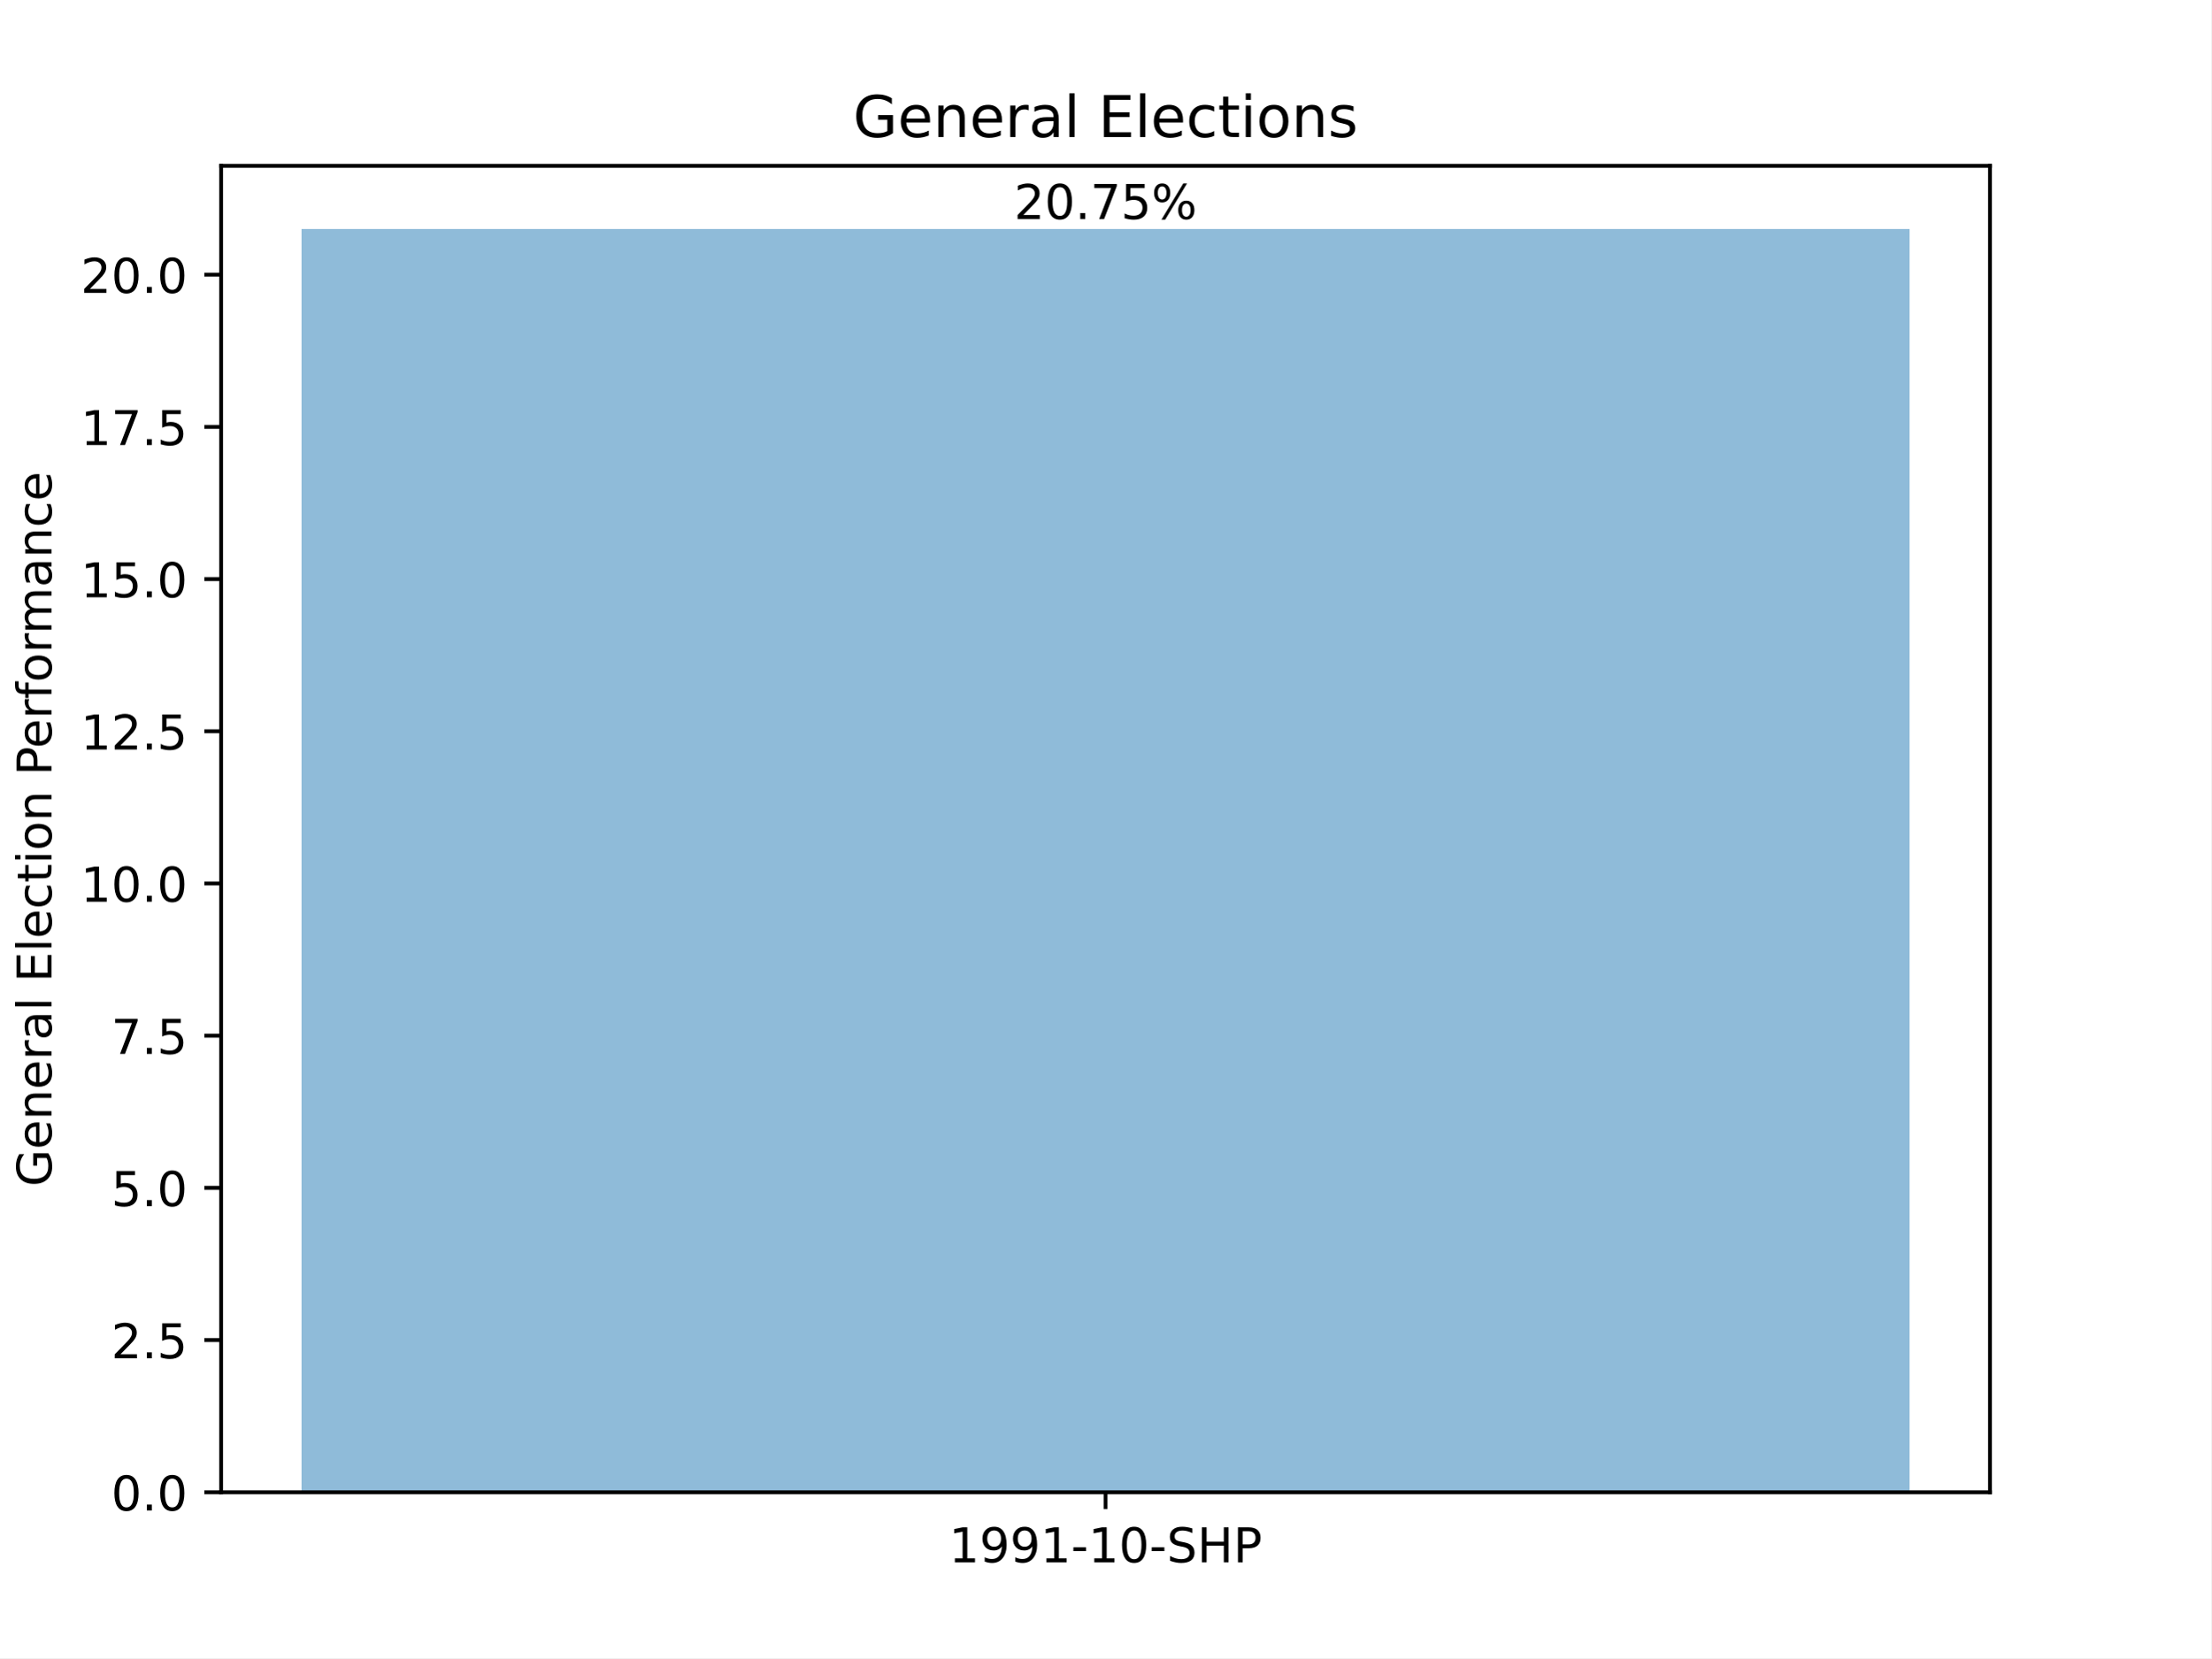
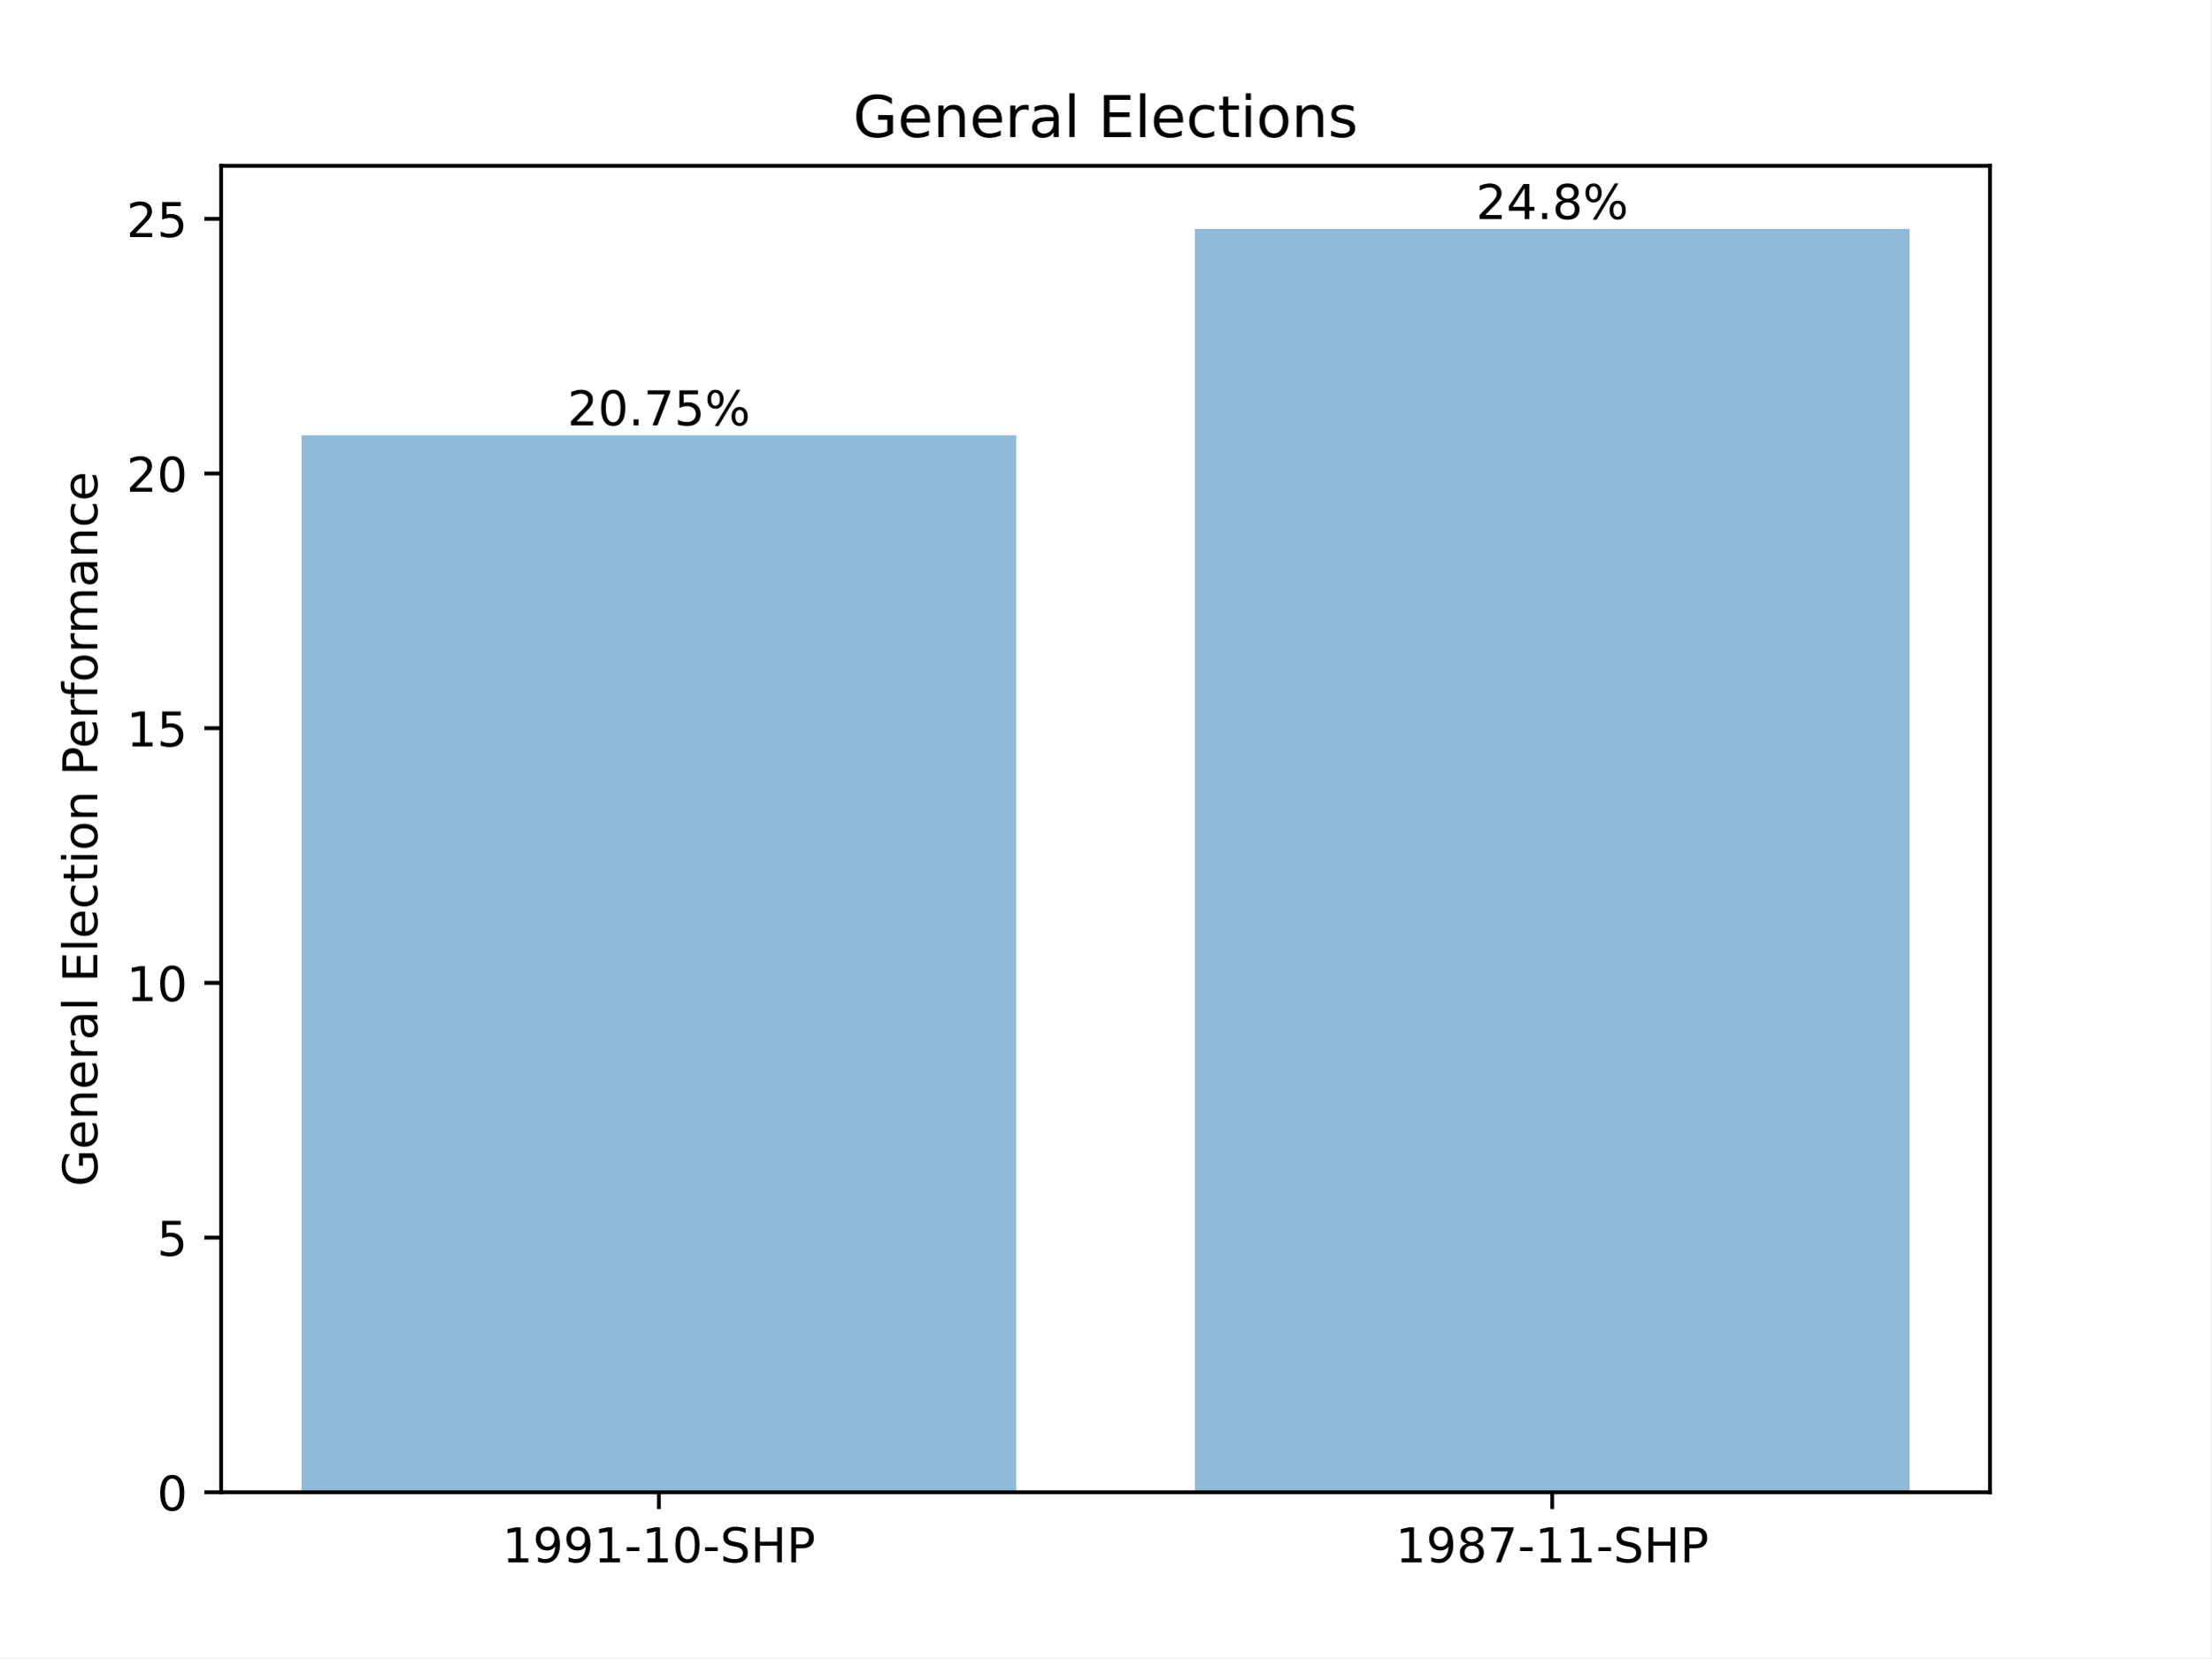
<svg xmlns="http://www.w3.org/2000/svg" xmlns:xlink="http://www.w3.org/1999/xlink" height="345.6pt" version="1.1" viewBox="0 0 460.8 345.6" width="460.8pt">
  <defs>
    <style type="text/css">*{stroke-linecap:butt;stroke-linejoin:round;}</style>
  </defs>
  <g id="figure_1">
    <g id="patch_1">
      <path d="M 0 345.6  L 460.8 345.6  L 460.8 0  L 0 0  z " style="fill:#ffffff;" />
    </g>
    <g id="axes_1">
      <g id="patch_2">
        <path d="M 46.08 311.04  L 414.72 311.04  L 414.72 34.56  L 46.08 34.56  z " style="fill:#ffffff;" />
      </g>
      <g id="patch_3">
-         <path clip-path="url(#p0480e885d6)" d="M 62.836 311.04  L 397.964 311.04  L 397.964 47.726  L 62.836 47.726  z " style="fill:#1f77b4;opacity:0.5;" />
+         <path clip-path="url(#p8422ab770e)" d="M 62.836 311.04  L 211.782 311.04  L 211.782 90.727  L 62.836 90.727  z " style="fill:#1f77b4;opacity:0.5;" />
+       </g>
+       <g id="patch_4">
+         <path clip-path="url(#p8422ab770e)" d="M 249.018 311.04  L 397.964 311.04  L 397.964 47.726  L 249.018 47.726  z " style="fill:#1f77b4;opacity:0.5;" />
      </g>
      <g id="matplotlib.axis_1">
        <g id="xtick_1">
          <g id="line2d_1">
            <defs>
-               <path d="M 0 0  L 0 3.5  " id="m58c5cc3ed5" style="stroke:#000000;stroke-width:0.8;" />
+               <path d="M 0 0  L 0 3.5  " id="mb67adc7581" style="stroke:#000000;stroke-width:0.8;" />
            </defs>
            <g>
-               <use style="stroke:#000000;stroke-width:0.8;" x="230.4" xlink:href="#m58c5cc3ed5" y="311.04" />
+               <use style="stroke:#000000;stroke-width:0.8;" x="137.309" xlink:href="#mb67adc7581" y="311.04" />
            </g>
          </g>
          <g id="text_1">
-             <g transform="translate(197.7555 325.6384)scale(0.1 -0.1)">
+             <g transform="translate(104.6646 325.6384)scale(0.1 -0.1)">
              <defs>
                <path d="M 12.406 8.297  L 28.516 8.297  L 28.516 63.922  L 10.984 60.406  L 10.984 69.391  L 28.422 72.906  L 38.281 72.906  L 38.281 8.297  L 54.391 8.297  L 54.391 0  L 12.406 0  z " id="DejaVuSans-49" />
                <path d="M 10.984 1.516  L 10.984 10.5  Q 14.703 8.734 18.5 7.812  Q 22.312 6.891 25.984 6.891  Q 35.75 6.891 40.891 13.453  Q 46.047 20.016 46.781 33.406  Q 43.953 29.203 39.594 26.953  Q 35.25 24.703 29.984 24.703  Q 19.047 24.703 12.672 31.312  Q 6.297 37.938 6.297 49.422  Q 6.297 60.641 12.938 67.422  Q 19.578 74.219 30.609 74.219  Q 43.266 74.219 49.922 64.516  Q 56.594 54.828 56.594 36.375  Q 56.594 19.141 48.406 8.859  Q 40.234 -1.422 26.422 -1.422  Q 22.703 -1.422 18.891 -0.688  Q 15.094 0.047 10.984 1.516  z M 30.609 32.422  Q 37.25 32.422 41.125 36.953  Q 45.016 41.5 45.016 49.422  Q 45.016 57.281 41.125 61.844  Q 37.25 66.406 30.609 66.406  Q 23.969 66.406 20.094 61.844  Q 16.219 57.281 16.219 49.422  Q 16.219 41.5 20.094 36.953  Q 23.969 32.422 30.609 32.422  z " id="DejaVuSans-57" />
                <path d="M 4.891 31.391  L 31.203 31.391  L 31.203 23.391  L 4.891 23.391  z " id="DejaVuSans-45" />
                <path d="M 31.781 66.406  Q 24.172 66.406 20.328 58.906  Q 16.5 51.422 16.5 36.375  Q 16.5 21.391 20.328 13.891  Q 24.172 6.391 31.781 6.391  Q 39.453 6.391 43.281 13.891  Q 47.125 21.391 47.125 36.375  Q 47.125 51.422 43.281 58.906  Q 39.453 66.406 31.781 66.406  z M 31.781 74.219  Q 44.047 74.219 50.516 64.516  Q 56.984 54.828 56.984 36.375  Q 56.984 17.969 50.516 8.266  Q 44.047 -1.422 31.781 -1.422  Q 19.531 -1.422 13.062 8.266  Q 6.594 17.969 6.594 36.375  Q 6.594 54.828 13.062 64.516  Q 19.531 74.219 31.781 74.219  z " id="DejaVuSans-48" />
                <path d="M 53.516 70.516  L 53.516 60.891  Q 47.906 63.578 42.922 64.891  Q 37.938 66.219 33.297 66.219  Q 25.25 66.219 20.875 63.094  Q 16.5 59.969 16.5 54.203  Q 16.5 49.359 19.406 46.891  Q 22.312 44.438 30.422 42.922  L 36.375 41.703  Q 47.406 39.594 52.656 34.297  Q 57.906 29 57.906 20.125  Q 57.906 9.516 50.797 4.047  Q 43.703 -1.422 29.984 -1.422  Q 24.812 -1.422 18.969 -0.25  Q 13.141 0.922 6.891 3.219  L 6.891 13.375  Q 12.891 10.016 18.656 8.297  Q 24.422 6.594 29.984 6.594  Q 38.422 6.594 43.016 9.906  Q 47.609 13.234 47.609 19.391  Q 47.609 24.75 44.312 27.781  Q 41.016 30.812 33.5 32.328  L 27.484 33.5  Q 16.453 35.688 11.516 40.375  Q 6.594 45.062 6.594 53.422  Q 6.594 63.094 13.406 68.656  Q 20.219 74.219 32.172 74.219  Q 37.312 74.219 42.625 73.281  Q 47.953 72.359 53.516 70.516  z " id="DejaVuSans-83" />
                <path d="M 9.812 72.906  L 19.672 72.906  L 19.672 43.016  L 55.516 43.016  L 55.516 72.906  L 65.375 72.906  L 65.375 0  L 55.516 0  L 55.516 34.719  L 19.672 34.719  L 19.672 0  L 9.812 0  z " id="DejaVuSans-72" />
                <path d="M 19.672 64.797  L 19.672 37.406  L 32.078 37.406  Q 38.969 37.406 42.719 40.969  Q 46.484 44.531 46.484 51.125  Q 46.484 57.672 42.719 61.234  Q 38.969 64.797 32.078 64.797  z M 9.812 72.906  L 32.078 72.906  Q 44.344 72.906 50.609 67.359  Q 56.891 61.812 56.891 51.125  Q 56.891 40.328 50.609 34.812  Q 44.344 29.297 32.078 29.297  L 19.672 29.297  L 19.672 0  L 9.812 0  z " id="DejaVuSans-80" />
              </defs>
              <use xlink:href="#DejaVuSans-49" />
              <use x="63.623" xlink:href="#DejaVuSans-57" />
              <use x="127.246" xlink:href="#DejaVuSans-57" />
              <use x="190.869" xlink:href="#DejaVuSans-49" />
              <use x="254.492" xlink:href="#DejaVuSans-45" />
              <use x="290.576" xlink:href="#DejaVuSans-49" />
              <use x="354.199" xlink:href="#DejaVuSans-48" />
              <use x="417.822" xlink:href="#DejaVuSans-45" />
              <use x="453.906" xlink:href="#DejaVuSans-83" />
              <use x="517.383" xlink:href="#DejaVuSans-72" />
              <use x="592.578" xlink:href="#DejaVuSans-80" />
            </g>
          </g>
        </g>
+         <g id="xtick_2">
+           <g id="line2d_2">
+             <g>
+               <use style="stroke:#000000;stroke-width:0.8;" x="323.491" xlink:href="#mb67adc7581" y="311.04" />
+             </g>
+           </g>
+           <g id="text_2">
+             <g transform="translate(290.8464 325.6384)scale(0.1 -0.1)">
+               <defs>
+                 <path d="M 31.781 34.625  Q 24.75 34.625 20.719 30.859  Q 16.703 27.094 16.703 20.516  Q 16.703 13.922 20.719 10.156  Q 24.75 6.391 31.781 6.391  Q 38.812 6.391 42.859 10.172  Q 46.922 13.969 46.922 20.516  Q 46.922 27.094 42.891 30.859  Q 38.875 34.625 31.781 34.625  z M 21.922 38.812  Q 15.578 40.375 12.031 44.719  Q 8.5 49.078 8.5 55.328  Q 8.5 64.062 14.719 69.141  Q 20.953 74.219 31.781 74.219  Q 42.672 74.219 48.875 69.141  Q 55.078 64.062 55.078 55.328  Q 55.078 49.078 51.531 44.719  Q 48 40.375 41.703 38.812  Q 48.828 37.156 52.797 32.312  Q 56.781 27.484 56.781 20.516  Q 56.781 9.906 50.312 4.234  Q 43.844 -1.422 31.781 -1.422  Q 19.734 -1.422 13.25 4.234  Q 6.781 9.906 6.781 20.516  Q 6.781 27.484 10.781 32.312  Q 14.797 37.156 21.922 38.812  z M 18.312 54.391  Q 18.312 48.734 21.844 45.562  Q 25.391 42.391 31.781 42.391  Q 38.141 42.391 41.719 45.562  Q 45.312 48.734 45.312 54.391  Q 45.312 60.062 41.719 63.234  Q 38.141 66.406 31.781 66.406  Q 25.391 66.406 21.844 63.234  Q 18.312 60.062 18.312 54.391  z " id="DejaVuSans-56" />
+                 <path d="M 8.203 72.906  L 55.078 72.906  L 55.078 68.703  L 28.609 0  L 18.312 0  L 43.219 64.594  L 8.203 64.594  z " id="DejaVuSans-55" />
+               </defs>
+               <use xlink:href="#DejaVuSans-49" />
+               <use x="63.623" xlink:href="#DejaVuSans-57" />
+               <use x="127.246" xlink:href="#DejaVuSans-56" />
+               <use x="190.869" xlink:href="#DejaVuSans-55" />
+               <use x="254.492" xlink:href="#DejaVuSans-45" />
+               <use x="290.576" xlink:href="#DejaVuSans-49" />
+               <use x="354.199" xlink:href="#DejaVuSans-49" />
+               <use x="417.822" xlink:href="#DejaVuSans-45" />
+               <use x="453.906" xlink:href="#DejaVuSans-83" />
+               <use x="517.383" xlink:href="#DejaVuSans-72" />
+               <use x="592.578" xlink:href="#DejaVuSans-80" />
+             </g>
+           </g>
+         </g>
      </g>
      <g id="matplotlib.axis_2">
        <g id="ytick_1">
-           <g id="line2d_2">
+           <g id="line2d_3">
            <defs>
-               <path d="M 0 0  L -3.5 0  " id="m025457c79a" style="stroke:#000000;stroke-width:0.8;" />
+               <path d="M 0 0  L -3.5 0  " id="m82f08f6267" style="stroke:#000000;stroke-width:0.8;" />
            </defs>
            <g>
-               <use style="stroke:#000000;stroke-width:0.8;" x="46.08" xlink:href="#m025457c79a" y="311.04" />
-             </g>
-           </g>
-           <g id="text_2">
-             <g transform="translate(23.17687 314.8392)scale(0.1 -0.1)">
-               <defs>
-                 <path d="M 10.688 12.406  L 21 12.406  L 21 0  L 10.688 0  z " id="DejaVuSans-46" />
-               </defs>
+               <use style="stroke:#000000;stroke-width:0.8;" x="46.08" xlink:href="#m82f08f6267" y="311.04" />
+             </g>
+           </g>
+           <g id="text_3">
+             <g transform="translate(32.7175 314.8392)scale(0.1 -0.1)">
              <use xlink:href="#DejaVuSans-48" />
-               <use x="63.623" xlink:href="#DejaVuSans-46" />
-               <use x="95.41" xlink:href="#DejaVuSans-48" />
            </g>
          </g>
        </g>
        <g id="ytick_2">
-           <g id="line2d_3">
-             <g>
-               <use style="stroke:#000000;stroke-width:0.8;" x="46.08" xlink:href="#m025457c79a" y="279.315" />
-             </g>
-           </g>
-           <g id="text_3">
-             <g transform="translate(23.17687 283.1146)scale(0.1 -0.1)">
+           <g id="line2d_4">
+             <g>
+               <use style="stroke:#000000;stroke-width:0.8;" x="46.08" xlink:href="#m82f08f6267" y="257.952" />
+             </g>
+           </g>
+           <g id="text_4">
+             <g transform="translate(32.7175 261.7517)scale(0.1 -0.1)">
+               <defs>
+                 <path d="M 10.797 72.906  L 49.516 72.906  L 49.516 64.594  L 19.828 64.594  L 19.828 46.734  Q 21.969 47.469 24.109 47.828  Q 26.266 48.188 28.422 48.188  Q 40.625 48.188 47.75 41.5  Q 54.891 34.812 54.891 23.391  Q 54.891 11.625 47.562 5.094  Q 40.234 -1.422 26.906 -1.422  Q 22.312 -1.422 17.547 -0.641  Q 12.797 0.141 7.719 1.703  L 7.719 11.625  Q 12.109 9.234 16.797 8.062  Q 21.484 6.891 26.703 6.891  Q 35.156 6.891 40.078 11.328  Q 45.016 15.766 45.016 23.391  Q 45.016 31 40.078 35.438  Q 35.156 39.891 26.703 39.891  Q 22.75 39.891 18.812 39.016  Q 14.891 38.141 10.797 36.281  z " id="DejaVuSans-53" />
+               </defs>
+               <use xlink:href="#DejaVuSans-53" />
+             </g>
+           </g>
+         </g>
+         <g id="ytick_3">
+           <g id="line2d_5">
+             <g>
+               <use style="stroke:#000000;stroke-width:0.8;" x="46.08" xlink:href="#m82f08f6267" y="204.865" />
+             </g>
+           </g>
+           <g id="text_5">
+             <g transform="translate(26.355 208.6641)scale(0.1 -0.1)">
+               <use xlink:href="#DejaVuSans-49" />
+               <use x="63.623" xlink:href="#DejaVuSans-48" />
+             </g>
+           </g>
+         </g>
+         <g id="ytick_4">
+           <g id="line2d_6">
+             <g>
+               <use style="stroke:#000000;stroke-width:0.8;" x="46.08" xlink:href="#m82f08f6267" y="151.777" />
+             </g>
+           </g>
+           <g id="text_6">
+             <g transform="translate(26.355 155.5765)scale(0.1 -0.1)">
+               <use xlink:href="#DejaVuSans-49" />
+               <use x="63.623" xlink:href="#DejaVuSans-53" />
+             </g>
+           </g>
+         </g>
+         <g id="ytick_5">
+           <g id="line2d_7">
+             <g>
+               <use style="stroke:#000000;stroke-width:0.8;" x="46.08" xlink:href="#m82f08f6267" y="98.69" />
+             </g>
+           </g>
+           <g id="text_7">
+             <g transform="translate(26.355 102.489)scale(0.1 -0.1)">
              <defs>
                <path d="M 19.188 8.297  L 53.609 8.297  L 53.609 0  L 7.328 0  L 7.328 8.297  Q 12.938 14.109 22.625 23.891  Q 32.328 33.688 34.812 36.531  Q 39.547 41.844 41.422 45.531  Q 43.312 49.219 43.312 52.781  Q 43.312 58.594 39.234 62.25  Q 35.156 65.922 28.609 65.922  Q 23.969 65.922 18.812 64.312  Q 13.672 62.703 7.812 59.422  L 7.812 69.391  Q 13.766 71.781 18.938 73  Q 24.125 74.219 28.422 74.219  Q 39.75 74.219 46.484 68.547  Q 53.219 62.891 53.219 53.422  Q 53.219 48.922 51.531 44.891  Q 49.859 40.875 45.406 35.406  Q 44.188 33.984 37.641 27.219  Q 31.109 20.453 19.188 8.297  z " id="DejaVuSans-50" />
-                 <path d="M 10.797 72.906  L 49.516 72.906  L 49.516 64.594  L 19.828 64.594  L 19.828 46.734  Q 21.969 47.469 24.109 47.828  Q 26.266 48.188 28.422 48.188  Q 40.625 48.188 47.75 41.5  Q 54.891 34.812 54.891 23.391  Q 54.891 11.625 47.562 5.094  Q 40.234 -1.422 26.906 -1.422  Q 22.312 -1.422 17.547 -0.641  Q 12.797 0.141 7.719 1.703  L 7.719 11.625  Q 12.109 9.234 16.797 8.062  Q 21.484 6.891 26.703 6.891  Q 35.156 6.891 40.078 11.328  Q 45.016 15.766 45.016 23.391  Q 45.016 31 40.078 35.438  Q 35.156 39.891 26.703 39.891  Q 22.75 39.891 18.812 39.016  Q 14.891 38.141 10.797 36.281  z " id="DejaVuSans-53" />
-               </defs>
-               <use xlink:href="#DejaVuSans-50" />
-               <use x="63.623" xlink:href="#DejaVuSans-46" />
-               <use x="95.41" xlink:href="#DejaVuSans-53" />
-             </g>
-           </g>
-         </g>
-         <g id="ytick_3">
-           <g id="line2d_4">
-             <g>
-               <use style="stroke:#000000;stroke-width:0.8;" x="46.08" xlink:href="#m025457c79a" y="247.591" />
-             </g>
-           </g>
-           <g id="text_4">
-             <g transform="translate(23.17687 251.39)scale(0.1 -0.1)">
-               <use xlink:href="#DejaVuSans-53" />
-               <use x="63.623" xlink:href="#DejaVuSans-46" />
-               <use x="95.41" xlink:href="#DejaVuSans-48" />
-             </g>
-           </g>
-         </g>
-         <g id="ytick_4">
-           <g id="line2d_5">
-             <g>
-               <use style="stroke:#000000;stroke-width:0.8;" x="46.08" xlink:href="#m025457c79a" y="215.866" />
-             </g>
-           </g>
-           <g id="text_5">
-             <g transform="translate(23.17687 219.6654)scale(0.1 -0.1)">
-               <defs>
-                 <path d="M 8.203 72.906  L 55.078 72.906  L 55.078 68.703  L 28.609 0  L 18.312 0  L 43.219 64.594  L 8.203 64.594  z " id="DejaVuSans-55" />
-               </defs>
-               <use xlink:href="#DejaVuSans-55" />
-               <use x="63.623" xlink:href="#DejaVuSans-46" />
-               <use x="95.41" xlink:href="#DejaVuSans-53" />
-             </g>
-           </g>
-         </g>
-         <g id="ytick_5">
-           <g id="line2d_6">
-             <g>
-               <use style="stroke:#000000;stroke-width:0.8;" x="46.08" xlink:href="#m025457c79a" y="184.142" />
-             </g>
-           </g>
-           <g id="text_6">
-             <g transform="translate(16.81437 187.9408)scale(0.1 -0.1)">
-               <use xlink:href="#DejaVuSans-49" />
-               <use x="63.623" xlink:href="#DejaVuSans-48" />
-               <use x="127.246" xlink:href="#DejaVuSans-46" />
-               <use x="159.033" xlink:href="#DejaVuSans-48" />
-             </g>
-           </g>
-         </g>
-         <g id="ytick_6">
-           <g id="line2d_7">
-             <g>
-               <use style="stroke:#000000;stroke-width:0.8;" x="46.08" xlink:href="#m025457c79a" y="152.417" />
-             </g>
-           </g>
-           <g id="text_7">
-             <g transform="translate(16.81437 156.2162)scale(0.1 -0.1)">
-               <use xlink:href="#DejaVuSans-49" />
-               <use x="63.623" xlink:href="#DejaVuSans-50" />
-               <use x="127.246" xlink:href="#DejaVuSans-46" />
-               <use x="159.033" xlink:href="#DejaVuSans-53" />
-             </g>
-           </g>
-         </g>
-         <g id="ytick_7">
-           <g id="line2d_8">
-             <g>
-               <use style="stroke:#000000;stroke-width:0.8;" x="46.08" xlink:href="#m025457c79a" y="120.692" />
-             </g>
-           </g>
-           <g id="text_8">
-             <g transform="translate(16.81437 124.4915)scale(0.1 -0.1)">
-               <use xlink:href="#DejaVuSans-49" />
-               <use x="63.623" xlink:href="#DejaVuSans-53" />
-               <use x="127.246" xlink:href="#DejaVuSans-46" />
-               <use x="159.033" xlink:href="#DejaVuSans-48" />
-             </g>
-           </g>
-         </g>
-         <g id="ytick_8">
-           <g id="line2d_9">
-             <g>
-               <use style="stroke:#000000;stroke-width:0.8;" x="46.08" xlink:href="#m025457c79a" y="88.968" />
-             </g>
-           </g>
-           <g id="text_9">
-             <g transform="translate(16.81437 92.76693)scale(0.1 -0.1)">
-               <use xlink:href="#DejaVuSans-49" />
-               <use x="63.623" xlink:href="#DejaVuSans-55" />
-               <use x="127.246" xlink:href="#DejaVuSans-46" />
-               <use x="159.033" xlink:href="#DejaVuSans-53" />
-             </g>
-           </g>
-         </g>
-         <g id="ytick_9">
-           <g id="line2d_10">
-             <g>
-               <use style="stroke:#000000;stroke-width:0.8;" x="46.08" xlink:href="#m025457c79a" y="57.243" />
-             </g>
-           </g>
-           <g id="text_10">
-             <g transform="translate(16.81437 61.04232)scale(0.1 -0.1)">
+               </defs>
              <use xlink:href="#DejaVuSans-50" />
              <use x="63.623" xlink:href="#DejaVuSans-48" />
-               <use x="127.246" xlink:href="#DejaVuSans-46" />
-               <use x="159.033" xlink:href="#DejaVuSans-48" />
-             </g>
-           </g>
-         </g>
-         <g id="text_11">
-           <g transform="translate(10.73469 247.3164)rotate(-90)scale(0.1 -0.1)">
+             </g>
+           </g>
+         </g>
+         <g id="ytick_6">
+           <g id="line2d_8">
+             <g>
+               <use style="stroke:#000000;stroke-width:0.8;" x="46.08" xlink:href="#m82f08f6267" y="45.602" />
+             </g>
+           </g>
+           <g id="text_8">
+             <g transform="translate(26.355 49.40143)scale(0.1 -0.1)">
+               <use xlink:href="#DejaVuSans-50" />
+               <use x="63.623" xlink:href="#DejaVuSans-53" />
+             </g>
+           </g>
+         </g>
+         <g id="text_9">
+           <g transform="translate(20.27531 247.3164)rotate(-90)scale(0.1 -0.1)">
            <defs>
              <path d="M 59.516 10.406  L 59.516 29.984  L 43.406 29.984  L 43.406 38.094  L 69.281 38.094  L 69.281 6.781  Q 63.578 2.734 56.688 0.656  Q 49.812 -1.422 42 -1.422  Q 24.906 -1.422 15.25 8.562  Q 5.609 18.562 5.609 36.375  Q 5.609 54.25 15.25 64.234  Q 24.906 74.219 42 74.219  Q 49.125 74.219 55.547 72.453  Q 61.969 70.703 67.391 67.281  L 67.391 56.781  Q 61.922 61.422 55.766 63.766  Q 49.609 66.109 42.828 66.109  Q 29.438 66.109 22.719 58.641  Q 16.016 51.172 16.016 36.375  Q 16.016 21.625 22.719 14.156  Q 29.438 6.688 42.828 6.688  Q 48.047 6.688 52.141 7.594  Q 56.25 8.5 59.516 10.406  z " id="DejaVuSans-71" />
              <path d="M 56.203 29.594  L 56.203 25.203  L 14.891 25.203  Q 15.484 15.922 20.484 11.062  Q 25.484 6.203 34.422 6.203  Q 39.594 6.203 44.453 7.469  Q 49.312 8.734 54.109 11.281  L 54.109 2.781  Q 49.266 0.734 44.188 -0.344  Q 39.109 -1.422 33.891 -1.422  Q 20.797 -1.422 13.156 6.188  Q 5.516 13.812 5.516 26.812  Q 5.516 40.234 12.766 48.109  Q 20.016 56 32.328 56  Q 43.359 56 49.781 48.891  Q 56.203 41.797 56.203 29.594  z M 47.219 32.234  Q 47.125 39.594 43.094 43.984  Q 39.062 48.391 32.422 48.391  Q 24.906 48.391 20.391 44.141  Q 15.875 39.891 15.188 32.172  z " id="DejaVuSans-101" />
              <path d="M 54.891 33.016  L 54.891 0  L 45.906 0  L 45.906 32.719  Q 45.906 40.484 42.875 44.328  Q 39.844 48.188 33.797 48.188  Q 26.516 48.188 22.312 43.547  Q 18.109 38.922 18.109 30.906  L 18.109 0  L 9.078 0  L 9.078 54.688  L 18.109 54.688  L 18.109 46.188  Q 21.344 51.125 25.703 53.562  Q 30.078 56 35.797 56  Q 45.219 56 50.047 50.172  Q 54.891 44.344 54.891 33.016  z " id="DejaVuSans-110" />
              <path d="M 41.109 46.297  Q 39.594 47.172 37.812 47.578  Q 36.031 48 33.891 48  Q 26.266 48 22.188 43.047  Q 18.109 38.094 18.109 28.812  L 18.109 0  L 9.078 0  L 9.078 54.688  L 18.109 54.688  L 18.109 46.188  Q 20.953 51.172 25.484 53.578  Q 30.031 56 36.531 56  Q 37.453 56 38.578 55.875  Q 39.703 55.766 41.062 55.516  z " id="DejaVuSans-114" />
              <path d="M 34.281 27.484  Q 23.391 27.484 19.188 25  Q 14.984 22.516 14.984 16.5  Q 14.984 11.719 18.141 8.906  Q 21.297 6.109 26.703 6.109  Q 34.188 6.109 38.703 11.406  Q 43.219 16.703 43.219 25.484  L 43.219 27.484  z M 52.203 31.203  L 52.203 0  L 43.219 0  L 43.219 8.297  Q 40.141 3.328 35.547 0.953  Q 30.953 -1.422 24.312 -1.422  Q 15.922 -1.422 10.953 3.297  Q 6 8.016 6 15.922  Q 6 25.141 12.172 29.828  Q 18.359 34.516 30.609 34.516  L 43.219 34.516  L 43.219 35.406  Q 43.219 41.609 39.141 45  Q 35.062 48.391 27.688 48.391  Q 23 48.391 18.547 47.266  Q 14.109 46.141 10.016 43.891  L 10.016 52.203  Q 14.938 54.109 19.578 55.047  Q 24.219 56 28.609 56  Q 40.484 56 46.344 49.844  Q 52.203 43.703 52.203 31.203  z " id="DejaVuSans-97" />
              <path d="M 9.422 75.984  L 18.406 75.984  L 18.406 0  L 9.422 0  z " id="DejaVuSans-108" />
              <path id="DejaVuSans-32" />
              <path d="M 9.812 72.906  L 55.906 72.906  L 55.906 64.594  L 19.672 64.594  L 19.672 43.016  L 54.391 43.016  L 54.391 34.719  L 19.672 34.719  L 19.672 8.297  L 56.781 8.297  L 56.781 0  L 9.812 0  z " id="DejaVuSans-69" />
              <path d="M 48.781 52.594  L 48.781 44.188  Q 44.969 46.297 41.141 47.344  Q 37.312 48.391 33.406 48.391  Q 24.656 48.391 19.812 42.844  Q 14.984 37.312 14.984 27.297  Q 14.984 17.281 19.812 11.734  Q 24.656 6.203 33.406 6.203  Q 37.312 6.203 41.141 7.25  Q 44.969 8.297 48.781 10.406  L 48.781 2.094  Q 45.016 0.344 40.984 -0.531  Q 36.969 -1.422 32.422 -1.422  Q 20.062 -1.422 12.781 6.344  Q 5.516 14.109 5.516 27.297  Q 5.516 40.672 12.859 48.328  Q 20.219 56 33.016 56  Q 37.156 56 41.109 55.141  Q 45.062 54.297 48.781 52.594  z " id="DejaVuSans-99" />
              <path d="M 18.312 70.219  L 18.312 54.688  L 36.812 54.688  L 36.812 47.703  L 18.312 47.703  L 18.312 18.016  Q 18.312 11.328 20.141 9.422  Q 21.969 7.516 27.594 7.516  L 36.812 7.516  L 36.812 0  L 27.594 0  Q 17.188 0 13.234 3.875  Q 9.281 7.766 9.281 18.016  L 9.281 47.703  L 2.688 47.703  L 2.688 54.688  L 9.281 54.688  L 9.281 70.219  z " id="DejaVuSans-116" />
              <path d="M 9.422 54.688  L 18.406 54.688  L 18.406 0  L 9.422 0  z M 9.422 75.984  L 18.406 75.984  L 18.406 64.594  L 9.422 64.594  z " id="DejaVuSans-105" />
              <path d="M 30.609 48.391  Q 23.391 48.391 19.188 42.75  Q 14.984 37.109 14.984 27.297  Q 14.984 17.484 19.156 11.844  Q 23.344 6.203 30.609 6.203  Q 37.797 6.203 41.984 11.859  Q 46.188 17.531 46.188 27.297  Q 46.188 37.016 41.984 42.703  Q 37.797 48.391 30.609 48.391  z M 30.609 56  Q 42.328 56 49.016 48.375  Q 55.719 40.766 55.719 27.297  Q 55.719 13.875 49.016 6.219  Q 42.328 -1.422 30.609 -1.422  Q 18.844 -1.422 12.172 6.219  Q 5.516 13.875 5.516 27.297  Q 5.516 40.766 12.172 48.375  Q 18.844 56 30.609 56  z " id="DejaVuSans-111" />
              <path d="M 37.109 75.984  L 37.109 68.5  L 28.516 68.5  Q 23.688 68.5 21.797 66.547  Q 19.922 64.594 19.922 59.516  L 19.922 54.688  L 34.719 54.688  L 34.719 47.703  L 19.922 47.703  L 19.922 0  L 10.891 0  L 10.891 47.703  L 2.297 47.703  L 2.297 54.688  L 10.891 54.688  L 10.891 58.5  Q 10.891 67.625 15.141 71.797  Q 19.391 75.984 28.609 75.984  z " id="DejaVuSans-102" />
              <path d="M 52 44.188  Q 55.375 50.25 60.062 53.125  Q 64.75 56 71.094 56  Q 79.641 56 84.281 50.016  Q 88.922 44.047 88.922 33.016  L 88.922 0  L 79.891 0  L 79.891 32.719  Q 79.891 40.578 77.094 44.375  Q 74.312 48.188 68.609 48.188  Q 61.625 48.188 57.562 43.547  Q 53.516 38.922 53.516 30.906  L 53.516 0  L 44.484 0  L 44.484 32.719  Q 44.484 40.625 41.703 44.406  Q 38.922 48.188 33.109 48.188  Q 26.219 48.188 22.156 43.531  Q 18.109 38.875 18.109 30.906  L 18.109 0  L 9.078 0  L 9.078 54.688  L 18.109 54.688  L 18.109 46.188  Q 21.188 51.219 25.484 53.609  Q 29.781 56 35.688 56  Q 41.656 56 45.828 52.969  Q 50 49.953 52 44.188  z " id="DejaVuSans-109" />
            </defs>
            <use xlink:href="#DejaVuSans-71" />
            <use x="77.49" xlink:href="#DejaVuSans-101" />
            <use x="139.014" xlink:href="#DejaVuSans-110" />
            <use x="202.393" xlink:href="#DejaVuSans-101" />
            <use x="263.916" xlink:href="#DejaVuSans-114" />
            <use x="305.029" xlink:href="#DejaVuSans-97" />
            <use x="366.309" xlink:href="#DejaVuSans-108" />
            <use x="394.092" xlink:href="#DejaVuSans-32" />
            <use x="425.879" xlink:href="#DejaVuSans-69" />
            <use x="489.062" xlink:href="#DejaVuSans-108" />
            <use x="516.846" xlink:href="#DejaVuSans-101" />
            <use x="578.369" xlink:href="#DejaVuSans-99" />
            <use x="633.35" xlink:href="#DejaVuSans-116" />
            <use x="672.559" xlink:href="#DejaVuSans-105" />
            <use x="700.342" xlink:href="#DejaVuSans-111" />
            <use x="761.523" xlink:href="#DejaVuSans-110" />
            <use x="824.902" xlink:href="#DejaVuSans-32" />
            <use x="856.689" xlink:href="#DejaVuSans-80" />
            <use x="913.367" xlink:href="#DejaVuSans-101" />
            <use x="974.891" xlink:href="#DejaVuSans-114" />
            <use x="1016.004" xlink:href="#DejaVuSans-102" />
            <use x="1051.209" xlink:href="#DejaVuSans-111" />
            <use x="1112.391" xlink:href="#DejaVuSans-114" />
            <use x="1151.754" xlink:href="#DejaVuSans-109" />
            <use x="1249.166" xlink:href="#DejaVuSans-97" />
            <use x="1310.445" xlink:href="#DejaVuSans-110" />
            <use x="1373.824" xlink:href="#DejaVuSans-99" />
            <use x="1428.805" xlink:href="#DejaVuSans-101" />
          </g>
        </g>
      </g>
-       <g id="patch_4">
+       <g id="patch_5">
        <path d="M 46.08 311.04  L 46.08 34.56  " style="fill:none;stroke:#000000;stroke-linecap:square;stroke-linejoin:miter;stroke-width:0.8;" />
      </g>
-       <g id="patch_5">
+       <g id="patch_6">
        <path d="M 414.72 311.04  L 414.72 34.56  " style="fill:none;stroke:#000000;stroke-linecap:square;stroke-linejoin:miter;stroke-width:0.8;" />
      </g>
-       <g id="patch_6">
+       <g id="patch_7">
        <path d="M 46.08 311.04  L 414.72 311.04  " style="fill:none;stroke:#000000;stroke-linecap:square;stroke-linejoin:miter;stroke-width:0.8;" />
      </g>
-       <g id="patch_7">
+       <g id="patch_8">
        <path d="M 46.08 34.56  L 414.72 34.56  " style="fill:none;stroke:#000000;stroke-linecap:square;stroke-linejoin:miter;stroke-width:0.8;" />
      </g>
-       <g id="text_12">
-         <g transform="translate(211.3352 45.64603)scale(0.1 -0.1)">
+       <g id="text_10">
+         <g transform="translate(118.2442 88.64695)scale(0.1 -0.1)">
          <defs>
+             <path d="M 10.688 12.406  L 21 12.406  L 21 0  L 10.688 0  z " id="DejaVuSans-46" />
            <path d="M 72.703 32.078  Q 68.453 32.078 66.031 28.469  Q 63.625 24.859 63.625 18.406  Q 63.625 12.062 66.031 8.422  Q 68.453 4.781 72.703 4.781  Q 76.859 4.781 79.266 8.422  Q 81.688 12.062 81.688 18.406  Q 81.688 24.812 79.266 28.438  Q 76.859 32.078 72.703 32.078  z M 72.703 38.281  Q 80.422 38.281 84.953 32.906  Q 89.5 27.547 89.5 18.406  Q 89.5 9.281 84.938 3.922  Q 80.375 -1.422 72.703 -1.422  Q 64.891 -1.422 60.344 3.922  Q 55.812 9.281 55.812 18.406  Q 55.812 27.594 60.375 32.938  Q 64.938 38.281 72.703 38.281  z M 22.312 68.016  Q 18.109 68.016 15.688 64.375  Q 13.281 60.75 13.281 54.391  Q 13.281 47.953 15.672 44.328  Q 18.062 40.719 22.312 40.719  Q 26.562 40.719 28.969 44.328  Q 31.391 47.953 31.391 54.391  Q 31.391 60.688 28.953 64.344  Q 26.516 68.016 22.312 68.016  z M 66.406 74.219  L 74.219 74.219  L 28.609 -1.422  L 20.797 -1.422  z M 22.312 74.219  Q 30.031 74.219 34.609 68.875  Q 39.203 63.531 39.203 54.391  Q 39.203 45.172 34.641 39.844  Q 30.078 34.516 22.312 34.516  Q 14.547 34.516 10.031 39.859  Q 5.516 45.219 5.516 54.391  Q 5.516 63.484 10.047 68.844  Q 14.594 74.219 22.312 74.219  z " id="DejaVuSans-37" />
          </defs>
          <use xlink:href="#DejaVuSans-50" />
          <use x="63.623" xlink:href="#DejaVuSans-48" />
          <use x="127.246" xlink:href="#DejaVuSans-46" />
          <use x="159.033" xlink:href="#DejaVuSans-55" />
          <use x="222.656" xlink:href="#DejaVuSans-53" />
          <use x="286.279" xlink:href="#DejaVuSans-37" />
        </g>
      </g>
-       <g id="text_13">
+       <g id="text_11">
+         <g transform="translate(307.6073 45.64603)scale(0.1 -0.1)">
+           <defs>
+             <path d="M 37.797 64.312  L 12.891 25.391  L 37.797 25.391  z M 35.203 72.906  L 47.609 72.906  L 47.609 25.391  L 58.016 25.391  L 58.016 17.188  L 47.609 17.188  L 47.609 0  L 37.797 0  L 37.797 17.188  L 4.891 17.188  L 4.891 26.703  z " id="DejaVuSans-52" />
+           </defs>
+           <use xlink:href="#DejaVuSans-50" />
+           <use x="63.623" xlink:href="#DejaVuSans-52" />
+           <use x="127.246" xlink:href="#DejaVuSans-46" />
+           <use x="159.033" xlink:href="#DejaVuSans-56" />
+           <use x="222.656" xlink:href="#DejaVuSans-37" />
+         </g>
+       </g>
+       <g id="text_12">
        <g transform="translate(177.78 28.56)scale(0.12 -0.12)">
          <defs>
            <path d="M 44.281 53.078  L 44.281 44.578  Q 40.484 46.531 36.375 47.5  Q 32.281 48.484 27.875 48.484  Q 21.188 48.484 17.844 46.438  Q 14.5 44.391 14.5 40.281  Q 14.5 37.156 16.891 35.375  Q 19.281 33.594 26.516 31.984  L 29.594 31.297  Q 39.156 29.25 43.188 25.516  Q 47.219 21.781 47.219 15.094  Q 47.219 7.469 41.188 3.016  Q 35.156 -1.422 24.609 -1.422  Q 20.219 -1.422 15.453 -0.562  Q 10.688 0.297 5.422 2  L 5.422 11.281  Q 10.406 8.688 15.234 7.391  Q 20.062 6.109 24.812 6.109  Q 31.156 6.109 34.562 8.281  Q 37.984 10.453 37.984 14.406  Q 37.984 18.062 35.516 20.016  Q 33.062 21.969 24.703 23.781  L 21.578 24.516  Q 13.234 26.266 9.516 29.906  Q 5.812 33.547 5.812 39.891  Q 5.812 47.609 11.281 51.797  Q 16.75 56 26.812 56  Q 31.781 56 36.172 55.266  Q 40.578 54.547 44.281 53.078  z " id="DejaVuSans-115" />
          </defs>
          <use xlink:href="#DejaVuSans-71" />
          <use x="77.49" xlink:href="#DejaVuSans-101" />
          <use x="139.014" xlink:href="#DejaVuSans-110" />
          <use x="202.393" xlink:href="#DejaVuSans-101" />
          <use x="263.916" xlink:href="#DejaVuSans-114" />
          <use x="305.029" xlink:href="#DejaVuSans-97" />
          <use x="366.309" xlink:href="#DejaVuSans-108" />
          <use x="394.092" xlink:href="#DejaVuSans-32" />
          <use x="425.879" xlink:href="#DejaVuSans-69" />
          <use x="489.062" xlink:href="#DejaVuSans-108" />
          <use x="516.846" xlink:href="#DejaVuSans-101" />
          <use x="578.369" xlink:href="#DejaVuSans-99" />
          <use x="633.35" xlink:href="#DejaVuSans-116" />
          <use x="672.559" xlink:href="#DejaVuSans-105" />
          <use x="700.342" xlink:href="#DejaVuSans-111" />
          <use x="761.523" xlink:href="#DejaVuSans-110" />
          <use x="824.902" xlink:href="#DejaVuSans-115" />
        </g>
      </g>
    </g>
  </g>
  <defs>
-     <clipPath id="p0480e885d6">
+     <clipPath id="p8422ab770e">
      <rect height="276.48" width="368.64" x="46.08" y="34.56" />
    </clipPath>
  </defs>
</svg>
